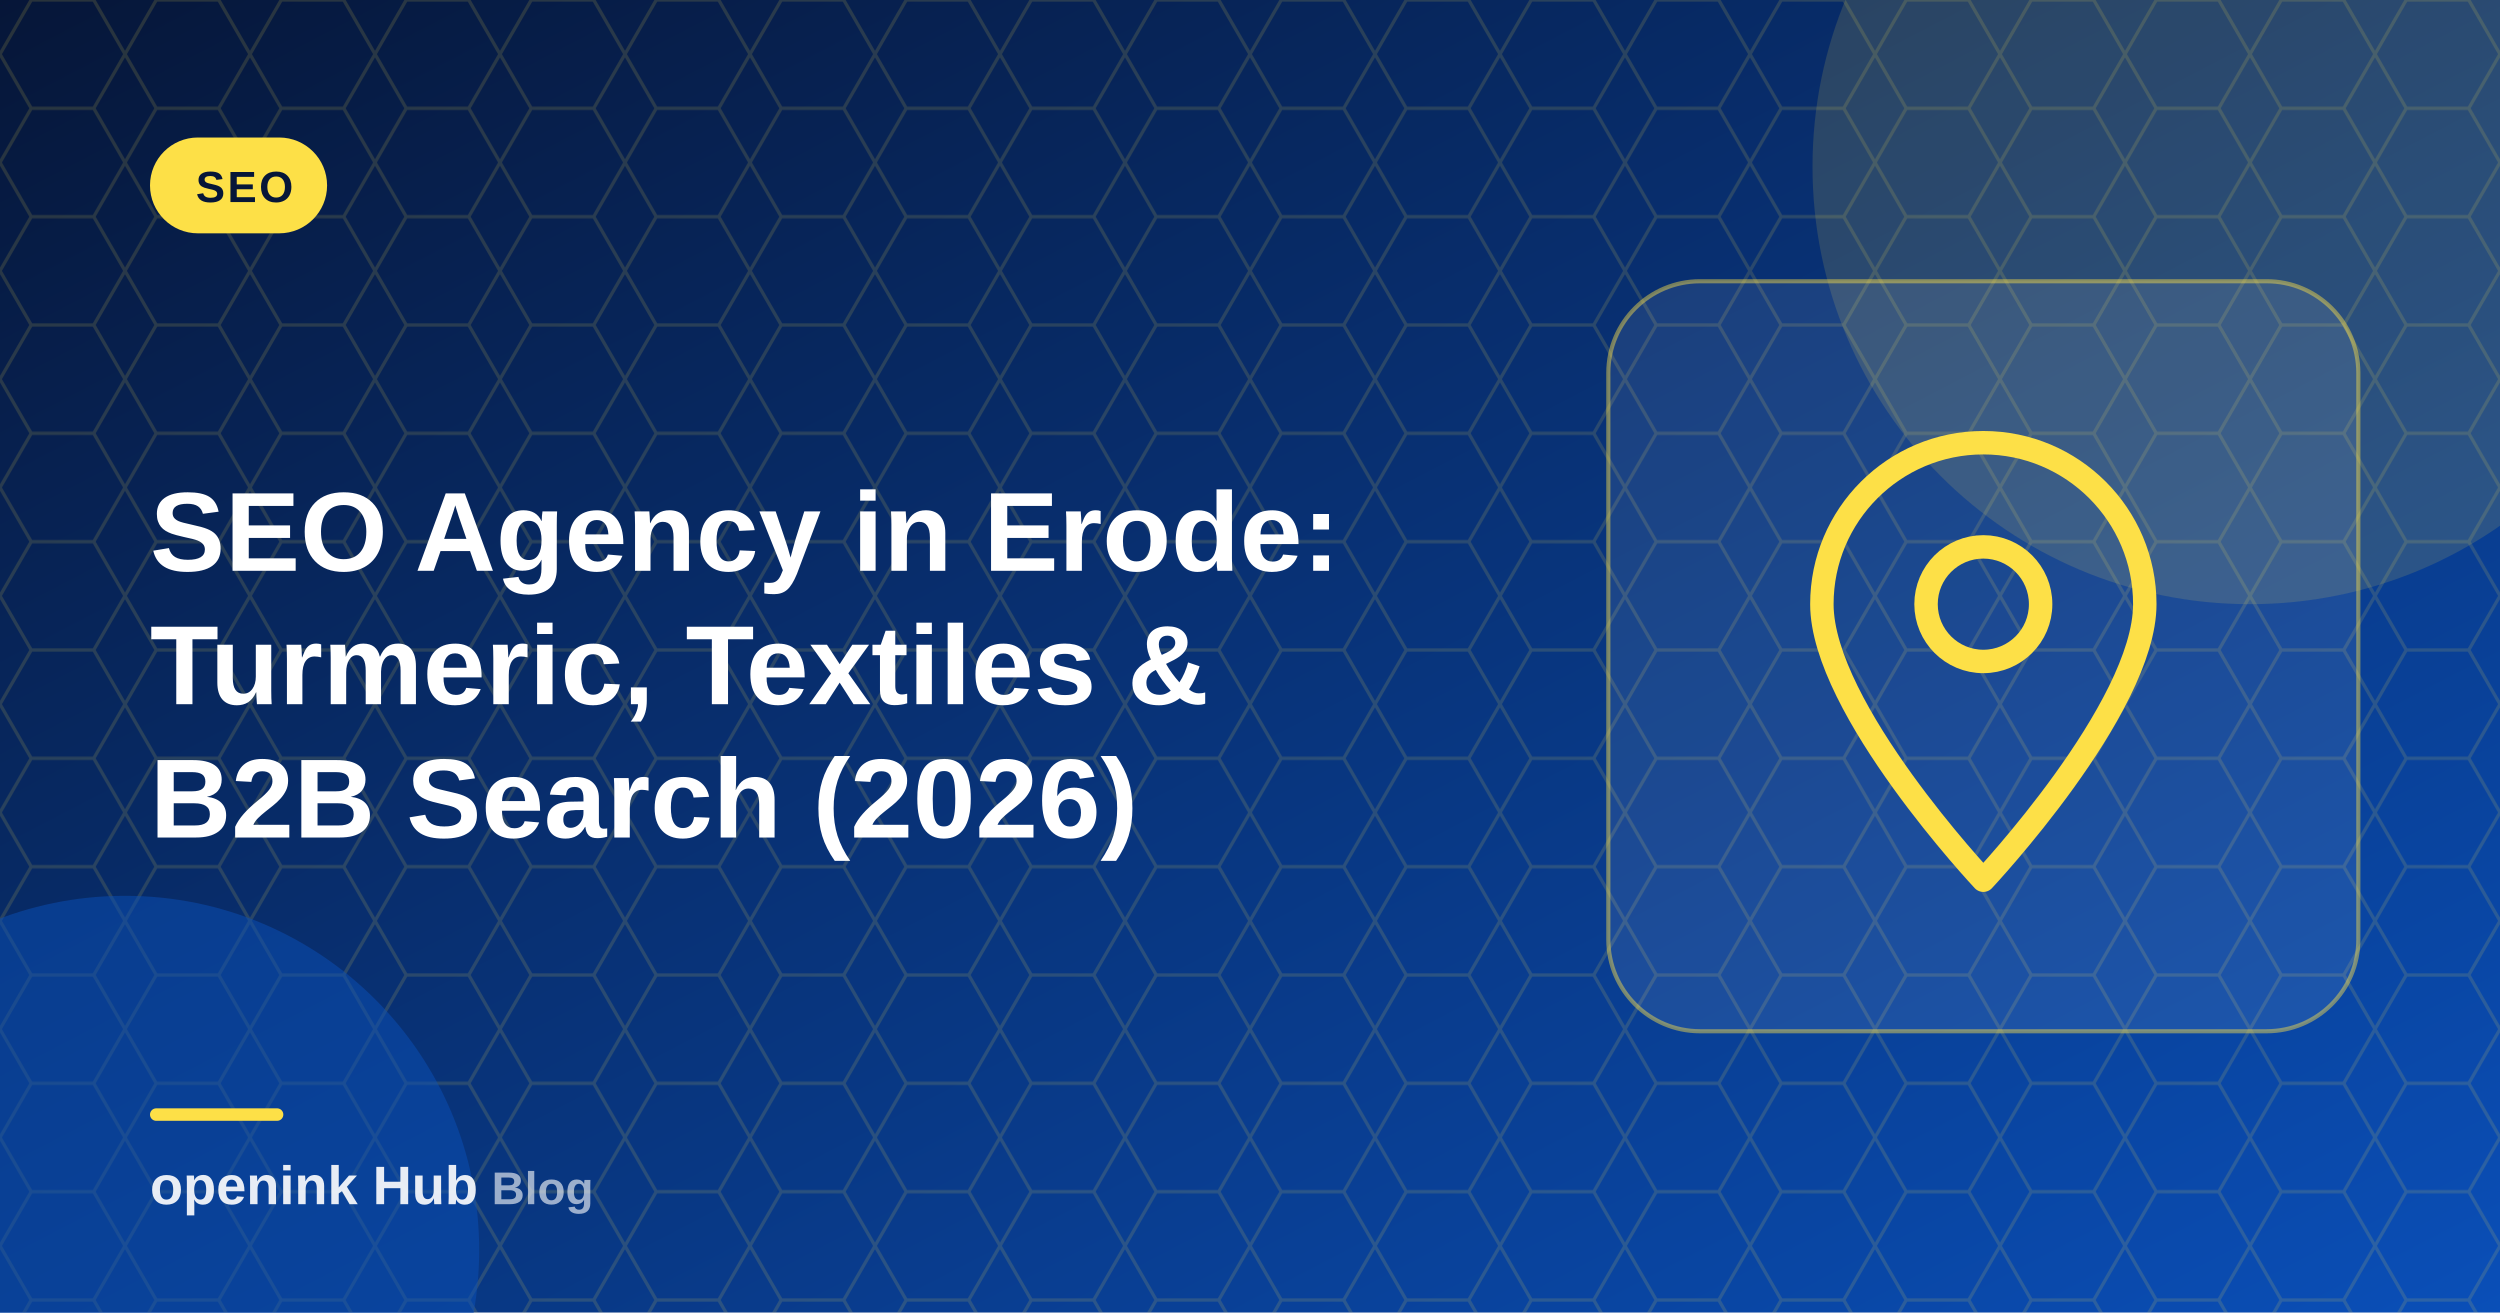
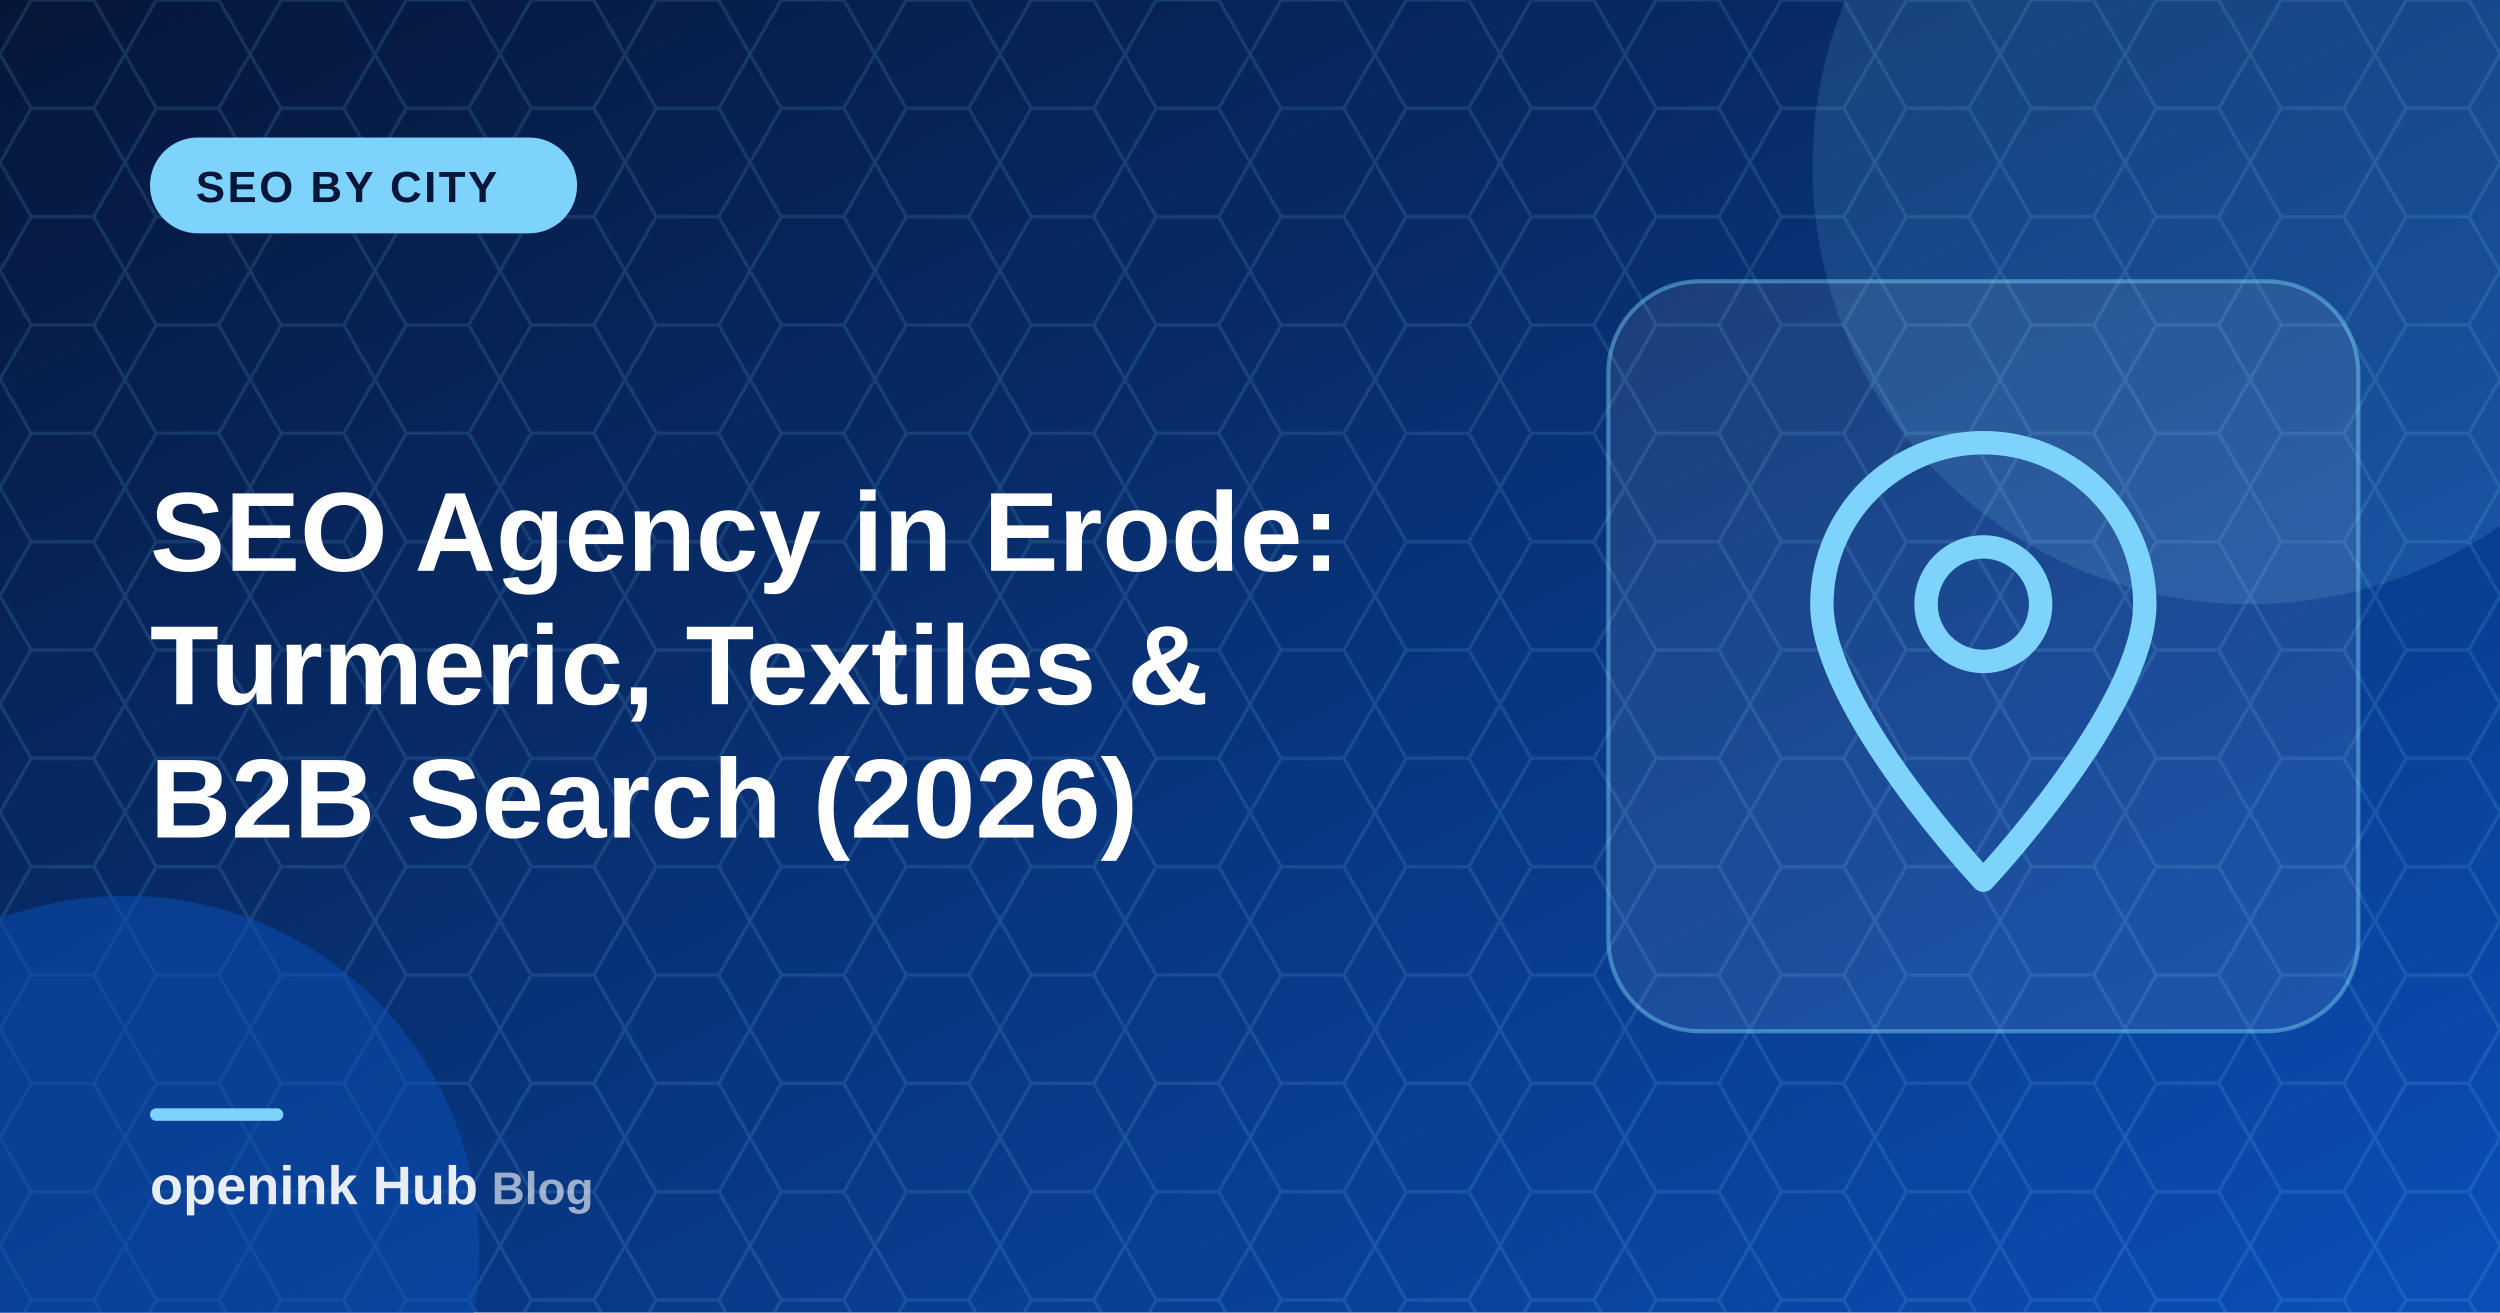
<svg xmlns="http://www.w3.org/2000/svg" width="1200" height="630" viewBox="0 0 1200 630" role="img" aria-label="SEO Agency in Erode: Turmeric, Textiles &amp; B2B Search (2026)">
  <defs>
    <linearGradient id="g" x1="0" y1="0" x2="1" y2="1">
      <stop offset="0" stop-color="#061638" />
      <stop offset="1" stop-color="#0a4fb8" />
    </linearGradient>
    <pattern id="p" width="60" height="52" patternUnits="userSpaceOnUse">
-       <path d="M15 0h30l15 26-15 26H15L0 26Z" fill="none" stroke="#fde047" stroke-width="1.6" />
+       <path d="M15 0h30l15 26-15 26H15L0 26Z" fill="none" stroke="#7dd3fc" stroke-width="1.6" />
    </pattern>
-     <style>.ic{fill:none;stroke:#fde047;stroke-width:9;stroke-linecap:round;stroke-linejoin:round}.ic .f{fill:#fde047;stroke:none}</style>
+     <style>.ic{fill:none;stroke:#7dd3fc;stroke-width:9;stroke-linecap:round;stroke-linejoin:round}.ic .f{fill:#7dd3fc;stroke:none}</style>
  </defs>
  <rect width="1200" height="630" fill="url(#g)" />
  <rect width="1200" height="630" fill="url(#p)" opacity=".14" />
-   <circle cx="1080" cy="80" r="210" fill="#fde047" opacity=".14" />
+   <circle cx="1080" cy="80" r="210" fill="#7dd3fc" opacity=".14" />
  <circle cx="60" cy="600" r="170" fill="#0a4fb8" opacity=".5" />
-   <rect x="772" y="135" width="360" height="360" rx="44" fill="#fff" fill-opacity=".08" stroke="#fde047" stroke-opacity=".45" stroke-width="2" />
+   <rect x="772" y="135" width="360" height="360" rx="44" fill="#fff" fill-opacity=".08" stroke="#7dd3fc" stroke-opacity=".45" stroke-width="2" />
  <g class="ic" transform="translate(827 190) scale(1.25)">
    <path d="M100 186S38 120 38 80a62 62 0 0 1 124 0c0 40-62 106-62 106Z" />
    <circle cx="100" cy="80" r="22" />
  </g>
-   <rect x="72" y="66" width="85" height="46" rx="23" fill="#fde047" />
-   <text x="94" y="97" fill="#061638" font-family="Segoe UI,Arial,sans-serif" font-size="21" font-weight="700" letter-spacing="1.2">SEO</text>
+   <rect x="72" y="66" width="205" height="46" rx="23" fill="#7dd3fc" />
+   <text x="94" y="97" fill="#061638" font-family="Segoe UI,Arial,sans-serif" font-size="21" font-weight="700" letter-spacing="1.2">SEO BY CITY</text>
  <text x="72" y="274" fill="#fff" font-family="Segoe UI,Arial,sans-serif" font-size="54" font-weight="800">SEO Agency in Erode:</text>
  <text x="72" y="338" fill="#fff" font-family="Segoe UI,Arial,sans-serif" font-size="54" font-weight="800">Turmeric, Textiles &amp;</text>
  <text x="72" y="402" fill="#fff" font-family="Segoe UI,Arial,sans-serif" font-size="54" font-weight="800">B2B Search (2026)</text>
-   <rect x="72" y="532" width="64" height="6" rx="3" fill="#fde047" />
+   <rect x="72" y="532" width="64" height="6" rx="3" fill="#7dd3fc" />
  <text x="72" y="578" fill="#fff" fill-opacity=".9" font-family="Segoe UI,Arial,sans-serif" font-size="26" font-weight="700">openink Hub</text>
  <text x="236" y="578" fill="#fff" fill-opacity=".6" font-family="Segoe UI,Arial,sans-serif" font-size="22" font-weight="600">Blog</text>
</svg>
